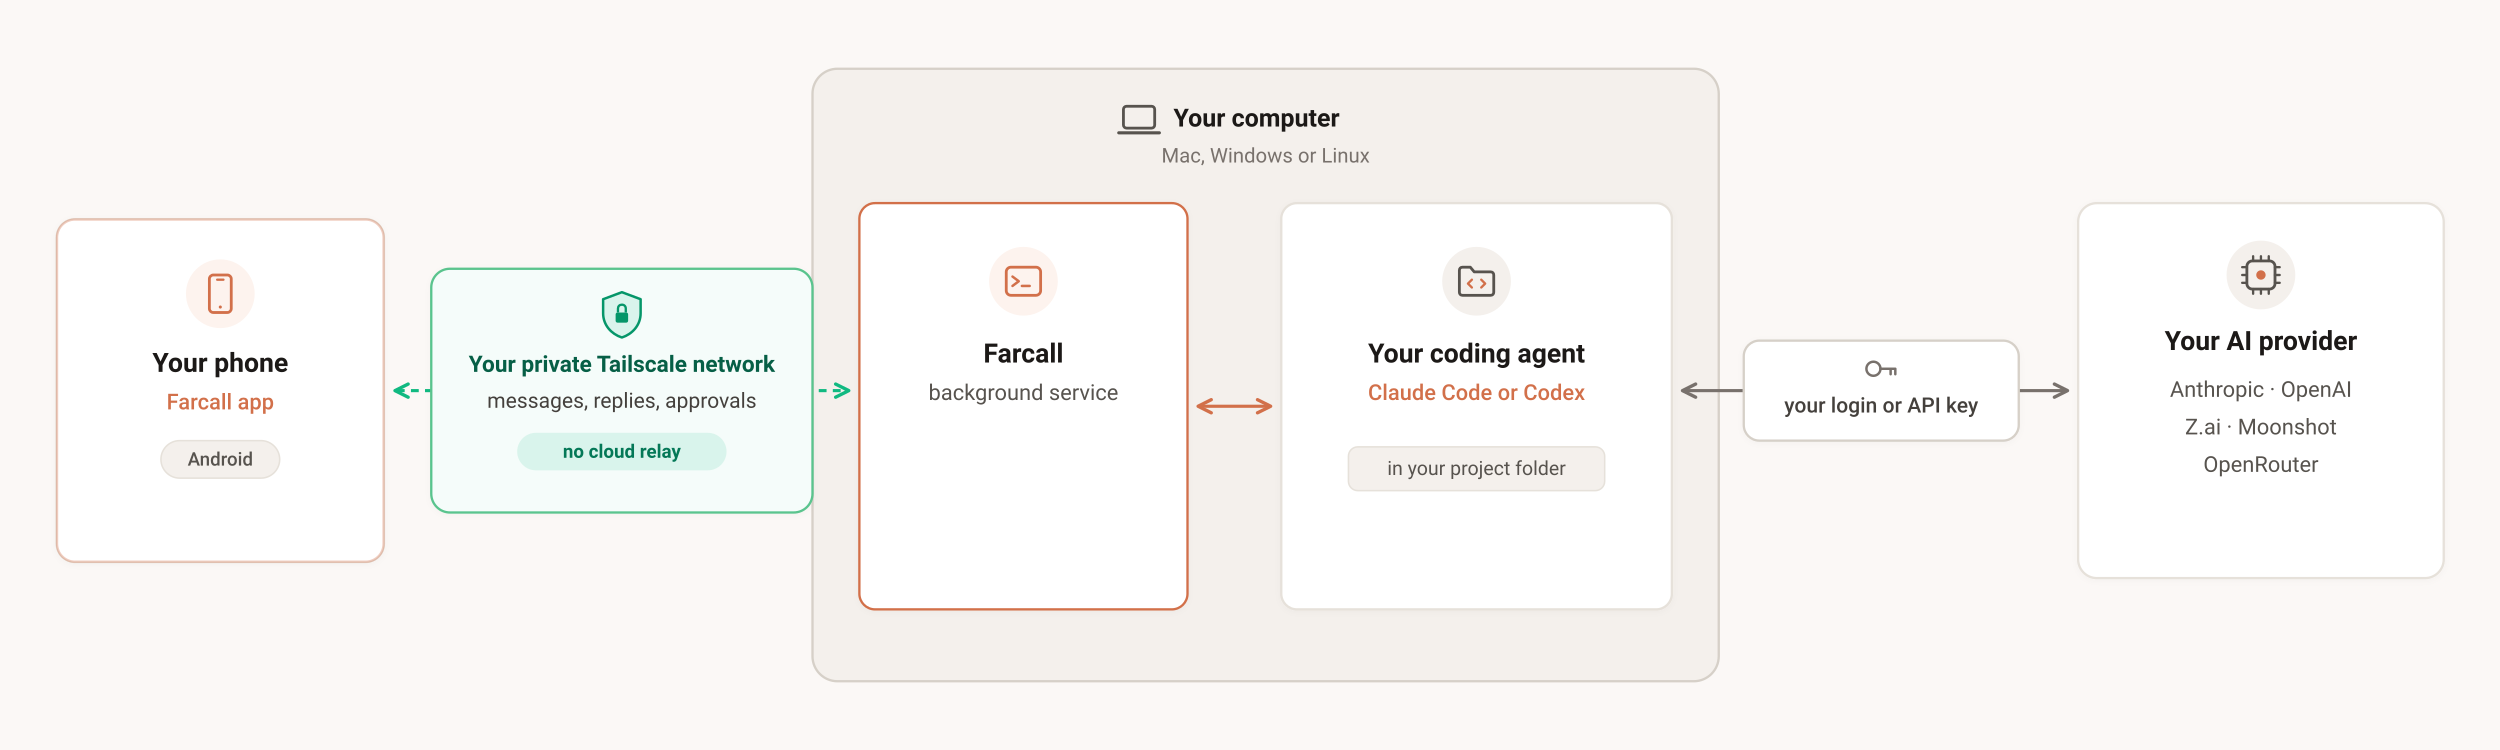
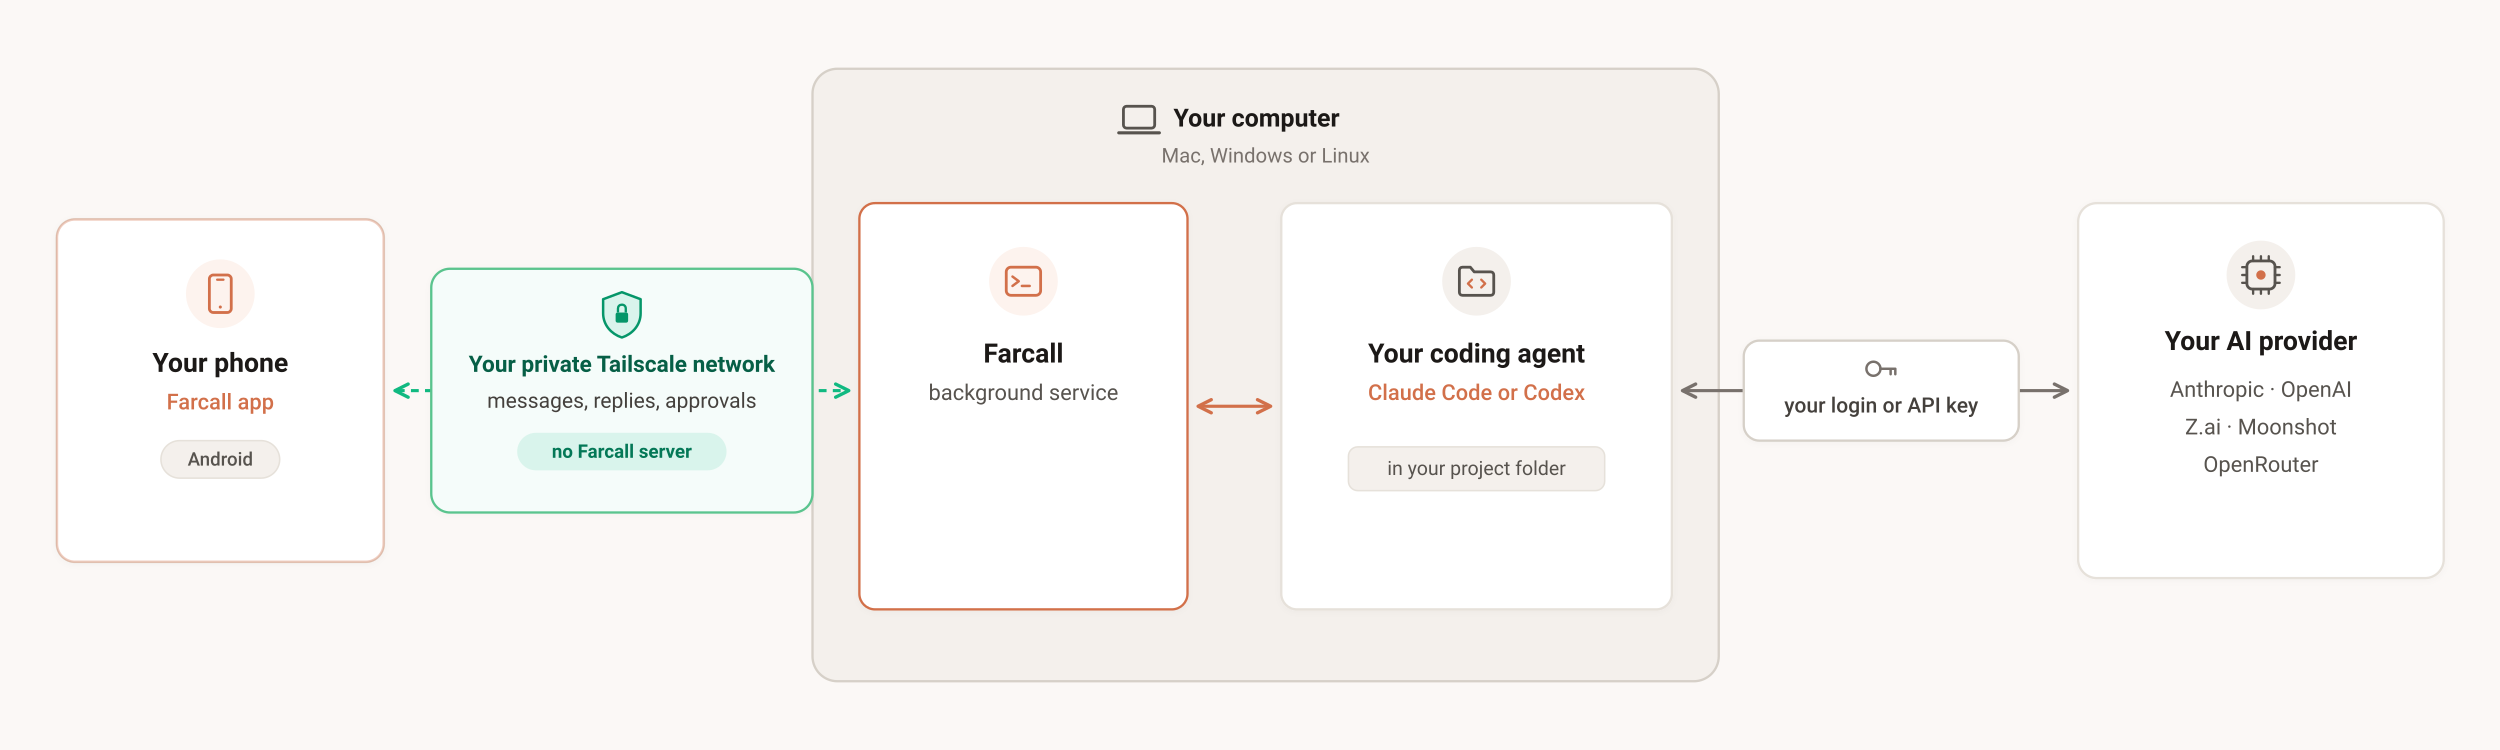
<svg xmlns="http://www.w3.org/2000/svg" viewBox="0 0 1600 480" width="100%" height="100%" font-family="system-ui, -apple-system, 'Segoe UI', Roboto, sans-serif">
  <defs>
    <filter id="shadow-wl" x="-8%" y="-8%" width="116%" height="116%">
      <feDropShadow dx="0" dy="4" stdDeviation="6" flood-color="#1C1917" flood-opacity="0.04" />
      <feDropShadow dx="0" dy="1" stdDeviation="2" flood-color="#1C1917" flood-opacity="0.03" />
    </filter>
    <marker id="arr-em-r-wl" viewBox="0 0 10 10" refX="7" refY="5" markerWidth="6" markerHeight="6" orient="auto">
      <path d="M 1 1.5 L 8 5 L 1 8.5" fill="none" stroke="#10B981" stroke-width="1.8" stroke-linecap="round" stroke-linejoin="round" />
    </marker>
    <marker id="arr-em-l-wl" viewBox="0 0 10 10" refX="3" refY="5" markerWidth="6" markerHeight="6" orient="auto">
      <path d="M 9 1.5 L 2 5 L 9 8.5" fill="none" stroke="#10B981" stroke-width="1.8" stroke-linecap="round" stroke-linejoin="round" />
    </marker>
    <marker id="arr-tc-r-wl" viewBox="0 0 10 10" refX="7" refY="5" markerWidth="6" markerHeight="6" orient="auto">
      <path d="M 1 1.5 L 8 5 L 1 8.5" fill="none" stroke="#D2704A" stroke-width="1.8" stroke-linecap="round" stroke-linejoin="round" />
    </marker>
    <marker id="arr-tc-l-wl" viewBox="0 0 10 10" refX="3" refY="5" markerWidth="6" markerHeight="6" orient="auto">
      <path d="M 9 1.5 L 2 5 L 9 8.5" fill="none" stroke="#D2704A" stroke-width="1.8" stroke-linecap="round" stroke-linejoin="round" />
    </marker>
    <marker id="arr-st-r-wl" viewBox="0 0 10 10" refX="7" refY="5" markerWidth="6" markerHeight="6" orient="auto">
      <path d="M 1 1.5 L 8 5 L 1 8.5" fill="none" stroke="#78716C" stroke-width="1.8" stroke-linecap="round" stroke-linejoin="round" />
    </marker>
    <marker id="arr-st-l-wl" viewBox="0 0 10 10" refX="3" refY="5" markerWidth="6" markerHeight="6" orient="auto">
      <path d="M 9 1.5 L 2 5 L 9 8.5" fill="none" stroke="#78716C" stroke-width="1.8" stroke-linecap="round" stroke-linejoin="round" />
    </marker>
  </defs>
  <rect width="1600" height="480" fill="#FBF8F6" />
  <rect x="520" y="44" width="580" height="392" rx="16" fill="#F4F0EC" stroke="#D6D0C8" stroke-width="1.5" />
  <g transform="translate(715, 66)">
    <rect x="4" y="2" width="20" height="14" rx="2" fill="none" stroke="#57534E" stroke-width="1.8" />
    <path d="M 1 19 L 27 19" stroke="#57534E" stroke-width="2" stroke-linecap="round" />
    <text x="36" y="15" font-size="16" font-weight="600" fill="#1C1917">Your computer</text>
  </g>
  <text x="810" y="104" text-anchor="middle" font-size="13" fill="#78716C">Mac, Windows or Linux</text>
  <g filter="url(#shadow-wl)">
    <rect x="36" y="140" width="210" height="220" rx="12" fill="#FFFFFF" stroke="#E6E1DA" stroke-width="1" />
    <rect x="36.5" y="140.5" width="209" height="219" rx="11.5" fill="none" stroke="#D2704A" stroke-width="1.5" stroke-opacity="0.35" />
  </g>
  <g transform="translate(119, 166)">
    <circle cx="22" cy="22" r="22" fill="#FDF3EE" />
    <rect x="15" y="10" width="14" height="24" rx="2.5" fill="none" stroke="#D2704A" stroke-width="1.8" />
    <line x1="20" y1="13" x2="24" y2="13" stroke="#D2704A" stroke-width="1.5" stroke-linecap="round" />
    <circle cx="22" cy="30.5" r="1" fill="#D2704A" />
  </g>
  <text x="141" y="238" text-anchor="middle" font-size="17" font-weight="600" fill="#1C1917">Your phone</text>
  <text x="141" y="262" text-anchor="middle" font-size="14" font-weight="500" fill="#D2704A">Farcall app</text>
  <rect x="103" y="282" width="76" height="24" rx="12" fill="#F4F0EC" stroke="#E6E1DA" stroke-width="1" />
  <text x="141" y="298" text-anchor="middle" font-size="12" font-weight="500" fill="#57534E">Android</text>
  <g filter="url(#shadow-wl)">
    <rect x="550" y="130" width="210" height="260" rx="10" fill="#FFFFFF" stroke="#D2704A" stroke-width="1.5" />
  </g>
  <g transform="translate(633, 158)">
    <circle cx="22" cy="22" r="22" fill="#FDF3EE" />
    <rect x="11" y="13" width="22" height="18" rx="3" fill="none" stroke="#D2704A" stroke-width="1.8" />
    <path d="M 15 19 L 19 22 L 15 25" fill="none" stroke="#D2704A" stroke-width="1.6" stroke-linecap="round" stroke-linejoin="round" />
    <line x1="21" y1="25" x2="26" y2="25" stroke="#D2704A" stroke-width="1.6" stroke-linecap="round" />
  </g>
  <text x="655" y="232" text-anchor="middle" font-size="17" font-weight="600" fill="#1C1917">Farcall</text>
  <text x="655" y="256" text-anchor="middle" font-size="14" fill="#57534E">background service</text>
  <g filter="url(#shadow-wl)">
    <rect x="820" y="130" width="250" height="260" rx="10" fill="#FFFFFF" stroke="#E6E1DA" stroke-width="1.5" />
  </g>
  <g transform="translate(923, 158)">
    <circle cx="22" cy="22" r="22" fill="#F4F0EC" />
    <path d="M 11 15 C 11 13.8 11.8 13 13 13 L 18 13 L 20.5 16 L 31 16 C 32.2 16 33 16.8 33 18 L 33 29 C 33 30.2 32.2 31 31 31 L 13 31 C 11.8 31 11 30.2 11 29 Z" fill="none" stroke="#57534E" stroke-width="1.8" stroke-linejoin="round" />
    <path d="M 19 21 L 16.5 23.5 L 19 26 M 25 21 L 27.5 23.5 L 25 26" fill="none" stroke="#D2704A" stroke-width="1.5" stroke-linecap="round" stroke-linejoin="round" />
  </g>
  <text x="945" y="232" text-anchor="middle" font-size="17" font-weight="600" fill="#1C1917">Your coding agent</text>
  <text x="945" y="256" text-anchor="middle" font-size="14" font-weight="500" fill="#D2704A">Claude Code or Codex</text>
  <rect x="863" y="286" width="164" height="28" rx="6" fill="#F4F0EC" stroke="#E6E1DA" stroke-width="1" />
  <text x="945" y="304" text-anchor="middle" font-size="12.5" fill="#57534E">in your project folder</text>
  <line x1="768" y1="260" x2="812" y2="260" stroke="#D2704A" stroke-width="2" marker-start="url(#arr-tc-l-wl)" marker-end="url(#arr-tc-r-wl)" />
  <line x1="254" y1="250" x2="542" y2="250" stroke="#10B981" stroke-width="2" stroke-dasharray="5 4" marker-start="url(#arr-em-l-wl)" marker-end="url(#arr-em-r-wl)" />
  <g filter="url(#shadow-wl)">
    <rect x="276" y="172" width="244" height="156" rx="12" fill="#FFFFFF" stroke="#5CC48E" stroke-width="1.5" />
    <rect x="276" y="172" width="244" height="156" rx="12" fill="#10B981" fill-opacity="0.04" />
  </g>
  <g transform="translate(382, 184)">
    <path d="M 16 3 L 28 7.5 L 28 16.5 C 28 24 22.8 29.8 16 32 C 9.2 29.8 4 24 4 16.5 L 4 7.5 Z" fill="#10B981" fill-opacity="0.12" stroke="#059669" stroke-width="1.6" stroke-linejoin="round" />
    <rect x="12" y="16" width="8" height="6.5" rx="1.2" fill="#059669" />
    <path d="M 13.5 16 L 13.5 13.5 C 13.5 12 14.5 11 16 11 C 17.5 11 18.5 12 18.5 13.5 L 18.5 16" fill="none" stroke="#059669" stroke-width="1.5" />
  </g>
  <text x="398" y="238" text-anchor="middle" font-size="14.5" font-weight="600" fill="#065F46">Your private Tailscale network</text>
  <text x="398" y="261" text-anchor="middle" font-size="13.5" fill="#44403C">messages, replies, approvals</text>
  <rect x="331" y="277" width="134" height="24" rx="12" fill="#10B981" fill-opacity="0.12" />
-   <text x="398" y="293" text-anchor="middle" font-size="12" font-weight="600" fill="#047857">no cloud relay</text>
+   <text x="398" y="293" text-anchor="middle" font-size="12" font-weight="600" fill="#047857">no Farcall server</text>
  <line x1="1078" y1="250" x2="1322" y2="250" stroke="#78716C" stroke-width="2" marker-start="url(#arr-st-l-wl)" marker-end="url(#arr-st-r-wl)" />
  <g filter="url(#shadow-wl)">
    <rect x="1116" y="218" width="176" height="64" rx="10" fill="#FFFFFF" stroke="#D6D0C8" stroke-width="1.5" />
  </g>
  <g transform="translate(1192, 227)">
    <circle cx="7" cy="9" r="4.5" fill="none" stroke="#78716C" stroke-width="1.6" />
    <path d="M 11.5 9 L 21 9 M 18 9 L 18 12.5 M 21 9 L 21 12.5" fill="none" stroke="#78716C" stroke-width="1.6" stroke-linecap="round" />
  </g>
  <text x="1204" y="264" text-anchor="middle" font-size="13.5" font-weight="500" fill="#44403C">your login or API key</text>
  <g filter="url(#shadow-wl)">
    <rect x="1330" y="130" width="234" height="240" rx="12" fill="#FFFFFF" stroke="#E6E1DA" stroke-width="1.5" />
  </g>
  <g transform="translate(1425, 154)">
    <circle cx="22" cy="22" r="22" fill="#F4F0EC" />
    <rect x="13" y="13" width="18" height="18" rx="3.5" fill="none" stroke="#57534E" stroke-width="1.8" />
    <path d="M 17 10 L 17 13 M 22 10 L 22 13 M 27 10 L 27 13 M 17 31 L 17 34 M 22 31 L 22 34 M 27 31 L 27 34 M 10 17 L 13 17 M 10 22 L 13 22 M 10 27 L 13 27 M 31 17 L 34 17 M 31 22 L 34 22 M 31 27 L 34 27" stroke="#57534E" stroke-width="1.5" stroke-linecap="round" />
    <circle cx="22" cy="22" r="3" fill="#D2704A" />
  </g>
  <text x="1447" y="224" text-anchor="middle" font-size="17" font-weight="600" fill="#1C1917">Your AI provider</text>
  <text x="1447" y="254" text-anchor="middle" font-size="14" fill="#57534E">Anthropic · OpenAI</text>
  <text x="1447" y="278" text-anchor="middle" font-size="14" fill="#57534E">Z.ai · Moonshot</text>
  <text x="1447" y="302" text-anchor="middle" font-size="14" fill="#57534E">OpenRouter</text>
</svg>
